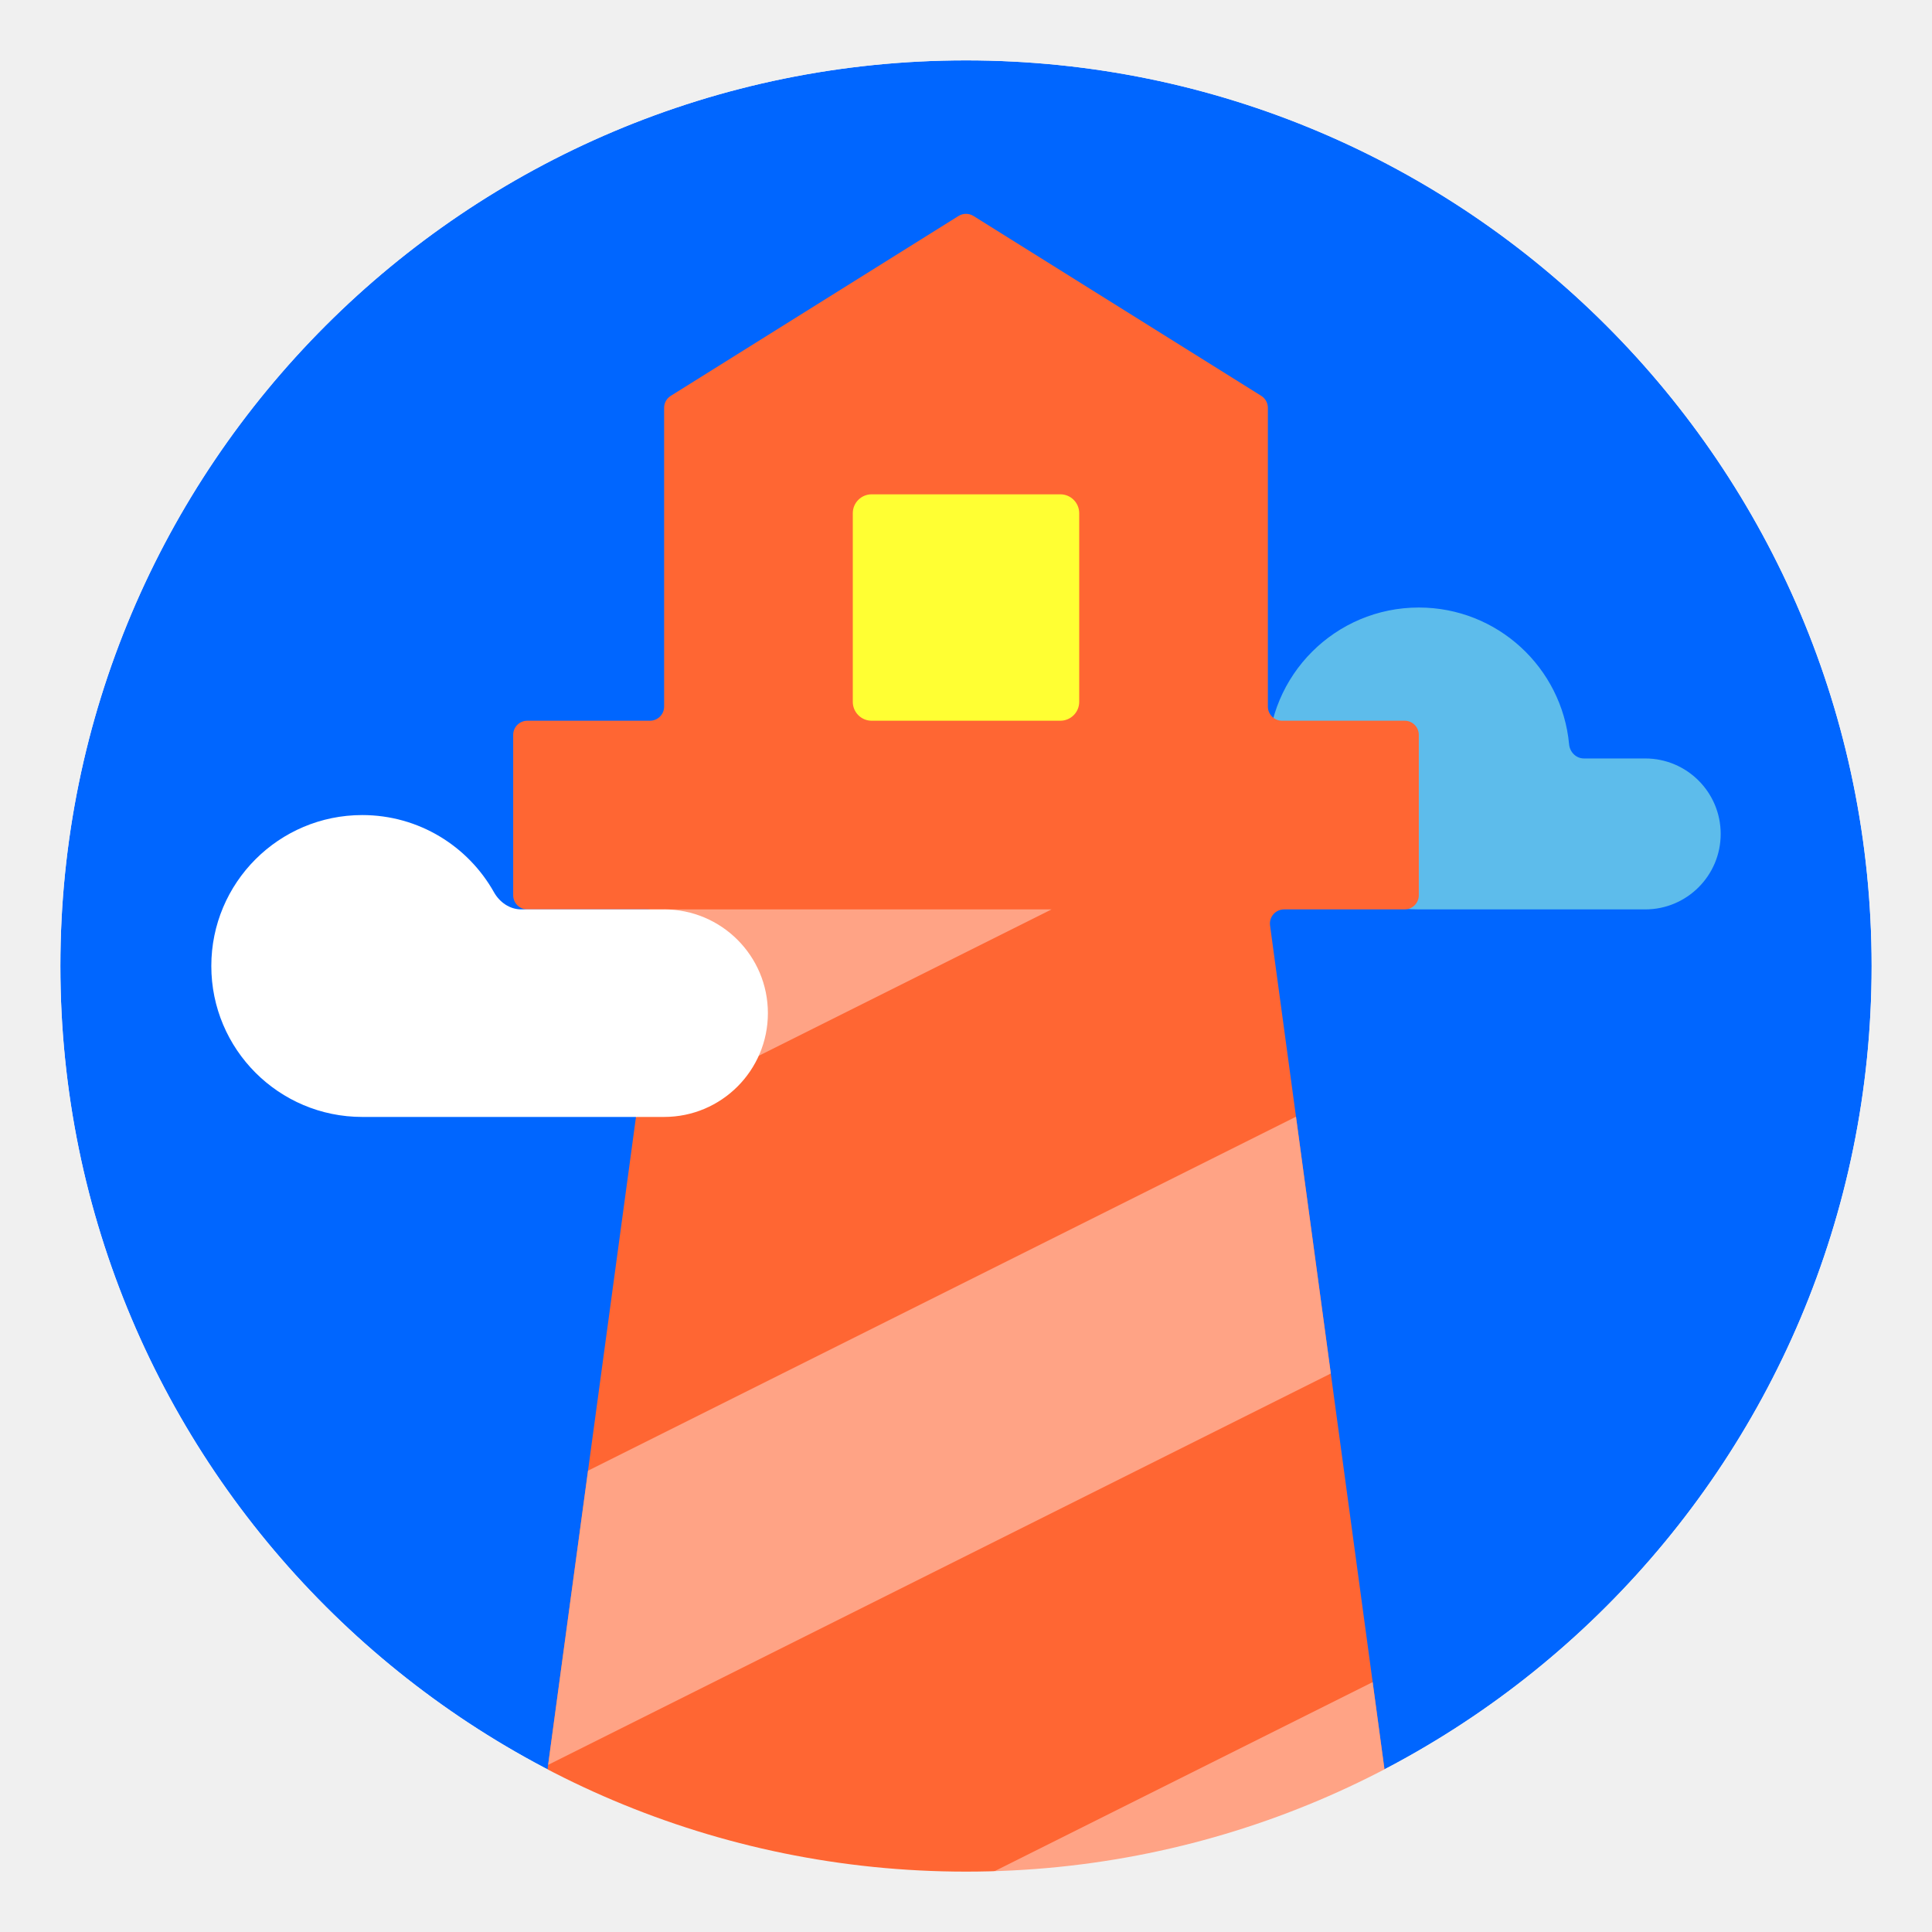
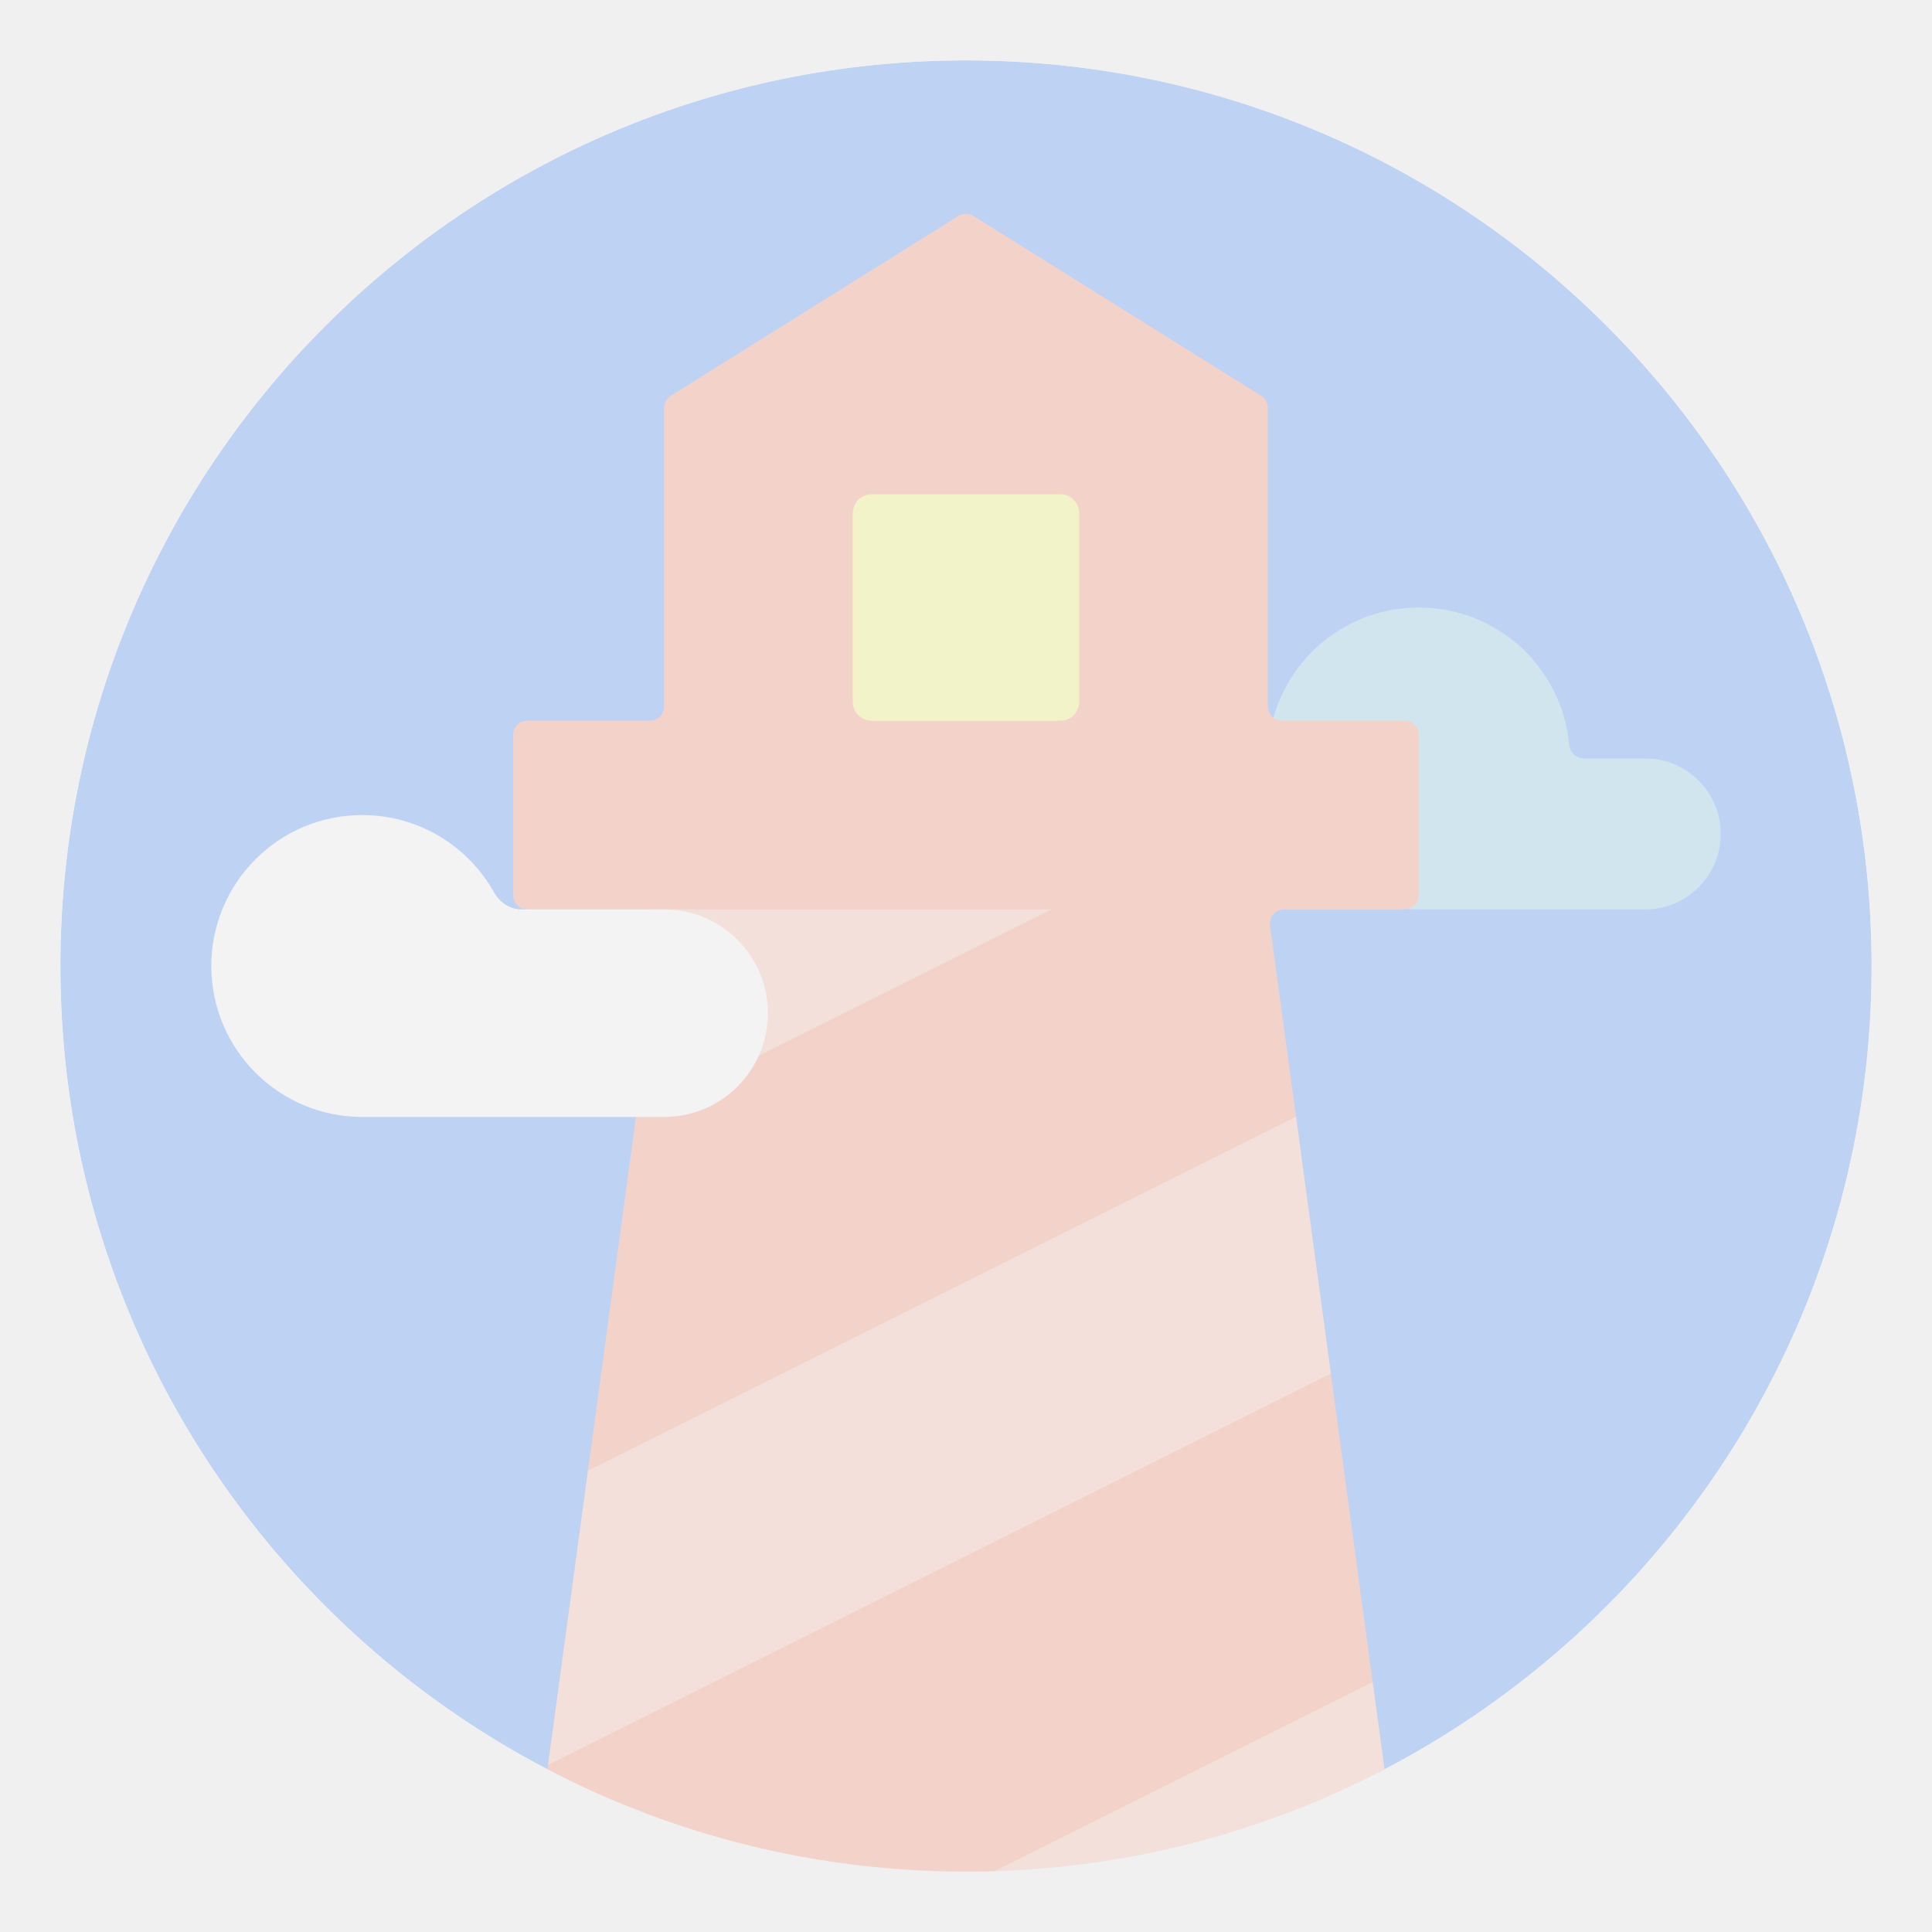
- <svg xmlns="http://www.w3.org/2000/svg" width="128" height="128" viewBox="0 0 128 128" fill="none">
-   <mask id="mask0_1354_3057" style="mask-type:alpha" maskUnits="userSpaceOnUse" x="4" y="4" width="120" height="120">
-     <path d="M64 124C97.137 124 124 97.137 124 64C124 30.863 97.137 4 64 4C30.863 4 4 30.863 4 64C4 97.137 30.863 124 64 124Z" fill="#0535C1" />
+ <svg xmlns="http://www.w3.org/2000/svg" fill="none" height="128" viewBox="0 0 128 128" width="128">
+   <mask id="a" height="120" maskUnits="userSpaceOnUse" width="120" x="4" y="4">
+     <path d="m64 124c33.137 0 60-26.863 60-60s-26.863-60-60-60-60 26.863-60 60 26.863 60 60 60z" fill="#0535c1" />
  </mask>
-   <g mask="url(#mask0_1354_3057)">
-     <path d="M64 124C97.137 124 124 97.137 124 64C124 30.863 97.137 4 64 4C30.863 4 4 30.863 4 64C4 97.137 30.863 124 64 124Z" fill="#0066FF" />
-     <path d="M94 60.25C88.477 60.25 84 55.773 84 50.25C84 44.727 88.477 40.25 94 40.25C99.207 40.25 103.484 44.23 103.957 49.313C104.005 49.829 104.42 50.25 104.938 50.25H109C111.761 50.25 114 52.489 114 55.25C114 58.011 111.761 60.25 109 60.25H94Z" fill="#5DBCEB" />
-     <path d="M63.503 14.31L44.441 26.225C44.166 26.396 44 26.696 44 27.02V46.812C44 47.33 43.58 47.75 43.062 47.75H34.938C34.42 47.75 34 48.17 34 48.688V59.312C34 59.83 34.42 60.25 34.938 60.25H42.927C43.495 60.25 43.932 60.751 43.856 61.313L34.144 132.937C34.068 133.499 34.505 134 35.073 134H92.927C93.495 134 93.932 133.499 93.856 132.937L84.144 61.313C84.068 60.751 84.505 60.25 85.073 60.25H93.062C93.58 60.25 94 59.83 94 59.312V48.688C94 48.17 93.58 47.75 93.062 47.75H84.938C84.42 47.75 84 47.33 84 46.812V27.02C84 26.696 83.834 26.396 83.559 26.225L64.497 14.31C64.193 14.12 63.807 14.12 63.503 14.31Z" fill="#FF6633" />
-     <path d="M36.315 116.926L38.958 97.437L85.862 73.985L88.169 90.999L36.315 116.926Z" fill="#FFA385" />
-     <path d="M82.168 134H45.832L90.942 111.445L93.249 128.46L82.168 134Z" fill="#FFA385" />
-     <path d="M69.668 60.25L42.133 74.017L44 60.25H69.668Z" fill="#FFA385" />
-     <path d="M56.5 34C56.5 33.31 57.06 32.75 57.75 32.75H70.25C70.94 32.75 71.5 33.31 71.5 34V46.5C71.5 47.19 70.94 47.75 70.25 47.75H57.75C57.06 47.75 56.5 47.19 56.5 46.5V34Z" fill="#FFFF33" />
-     <path d="M24 74C18.477 74 14 69.523 14 64C14 58.477 18.477 54 24 54C27.747 54 31.013 56.061 32.726 59.112C33.1 59.778 33.773 60.25 34.537 60.25H44C47.797 60.25 50.875 63.328 50.875 67.125C50.875 70.922 47.797 74 44 74H24Z" fill="white" />
+   <g mask="url(#a)">
+     <path d="m64 124c33.137 0 60-26.863 60-60s-26.863-60-60-60-60 26.863-60 60 26.863 60 60 60z" fill="#06f" />
+     <path d="m94 60.25c-5.523 0-10-4.477-10-10s4.477-10 10-10c5.207 0 9.484 3.98 9.957 9.063.048.515.463.937.981.937h4.062c2.761 0 5 2.239 5 5s-2.239 5-5 5z" fill="#5dbceb" />
+     <path d="m63.503 14.31-19.062 11.914c-.274.171-.441.472-.441.795v19.793c0 .518-.42.938-.938.938h-8.125c-.518 0-.938.42-.938.938v10.625c0 .518.42.938.938.938h7.989c.568 0 1.005.501.929 1.063l-9.712 71.624c-.076.562.361 1.063.929 1.063h57.854c.568 0 1.005-.501.929-1.063l-9.712-71.624c-.076-.563.361-1.063.929-1.063h7.989c.518 0 .938-.42.938-.938v-10.625c0-.518-.42-.938-.938-.938h-8.125c-.518 0-.938-.42-.938-.938v-19.793c0-.323-.167-.624-.441-.795l-19.062-11.914c-.304-.19-.69-.19-.994 0z" fill="#f63" />
+     <g fill="#ffa385">
+       <path d="m36.315 116.926 2.643-19.489 46.905-23.452 2.307 17.015z" />
+       <path d="m82.168 134h-36.336l45.11-22.555 2.307 17.015z" />
+       <path d="m69.668 60.25-27.535 13.767 1.867-13.767z" />
+     </g>
+     <path d="m56.5 34c0-.69.56-1.25 1.25-1.25h12.5c.69 0 1.25.56 1.25 1.25v12.5c0 .69-.56 1.25-1.25 1.25h-12.5c-.69 0-1.25-.56-1.25-1.25z" fill="#ff3" />
+     <path d="m24 74c-5.523 0-10-4.477-10-10s4.477-10 10-10c3.747 0 7.013 2.061 8.726 5.112.374.666 1.047 1.138 1.811 1.138h9.463c3.797 0 6.875 3.078 6.875 6.875s-3.078 6.875-6.875 6.875z" fill="#fff" />
  </g>
</svg>
